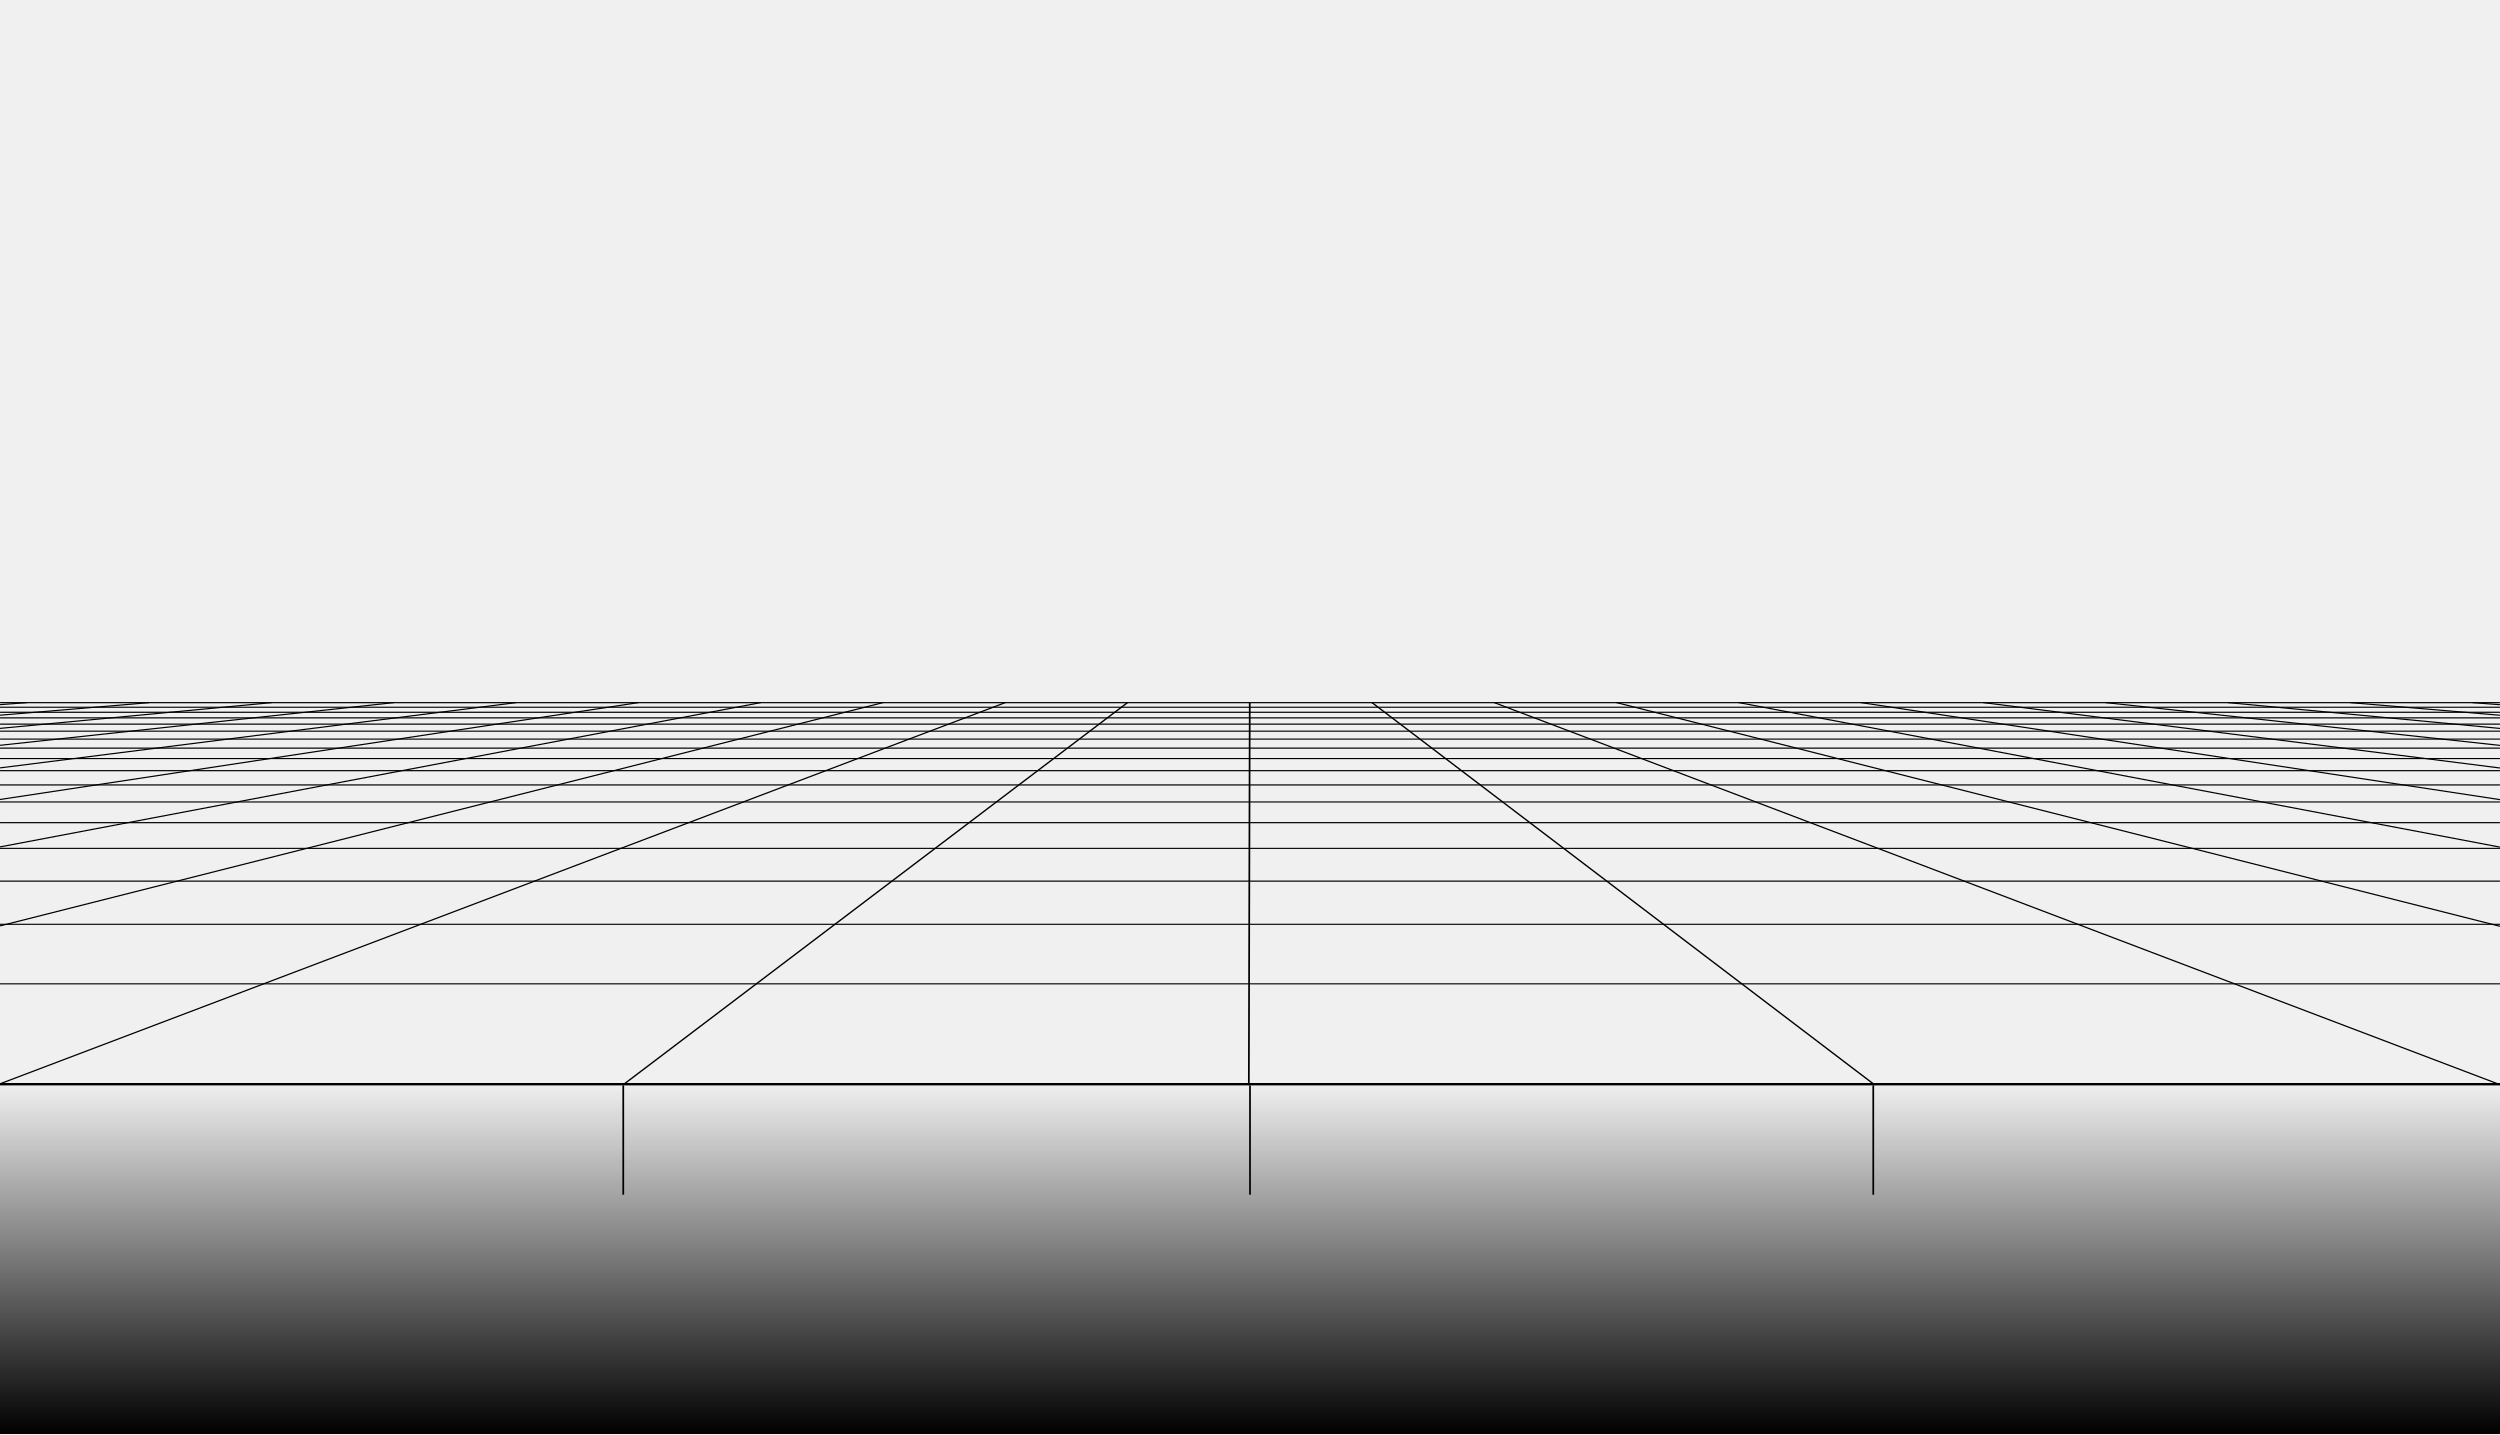
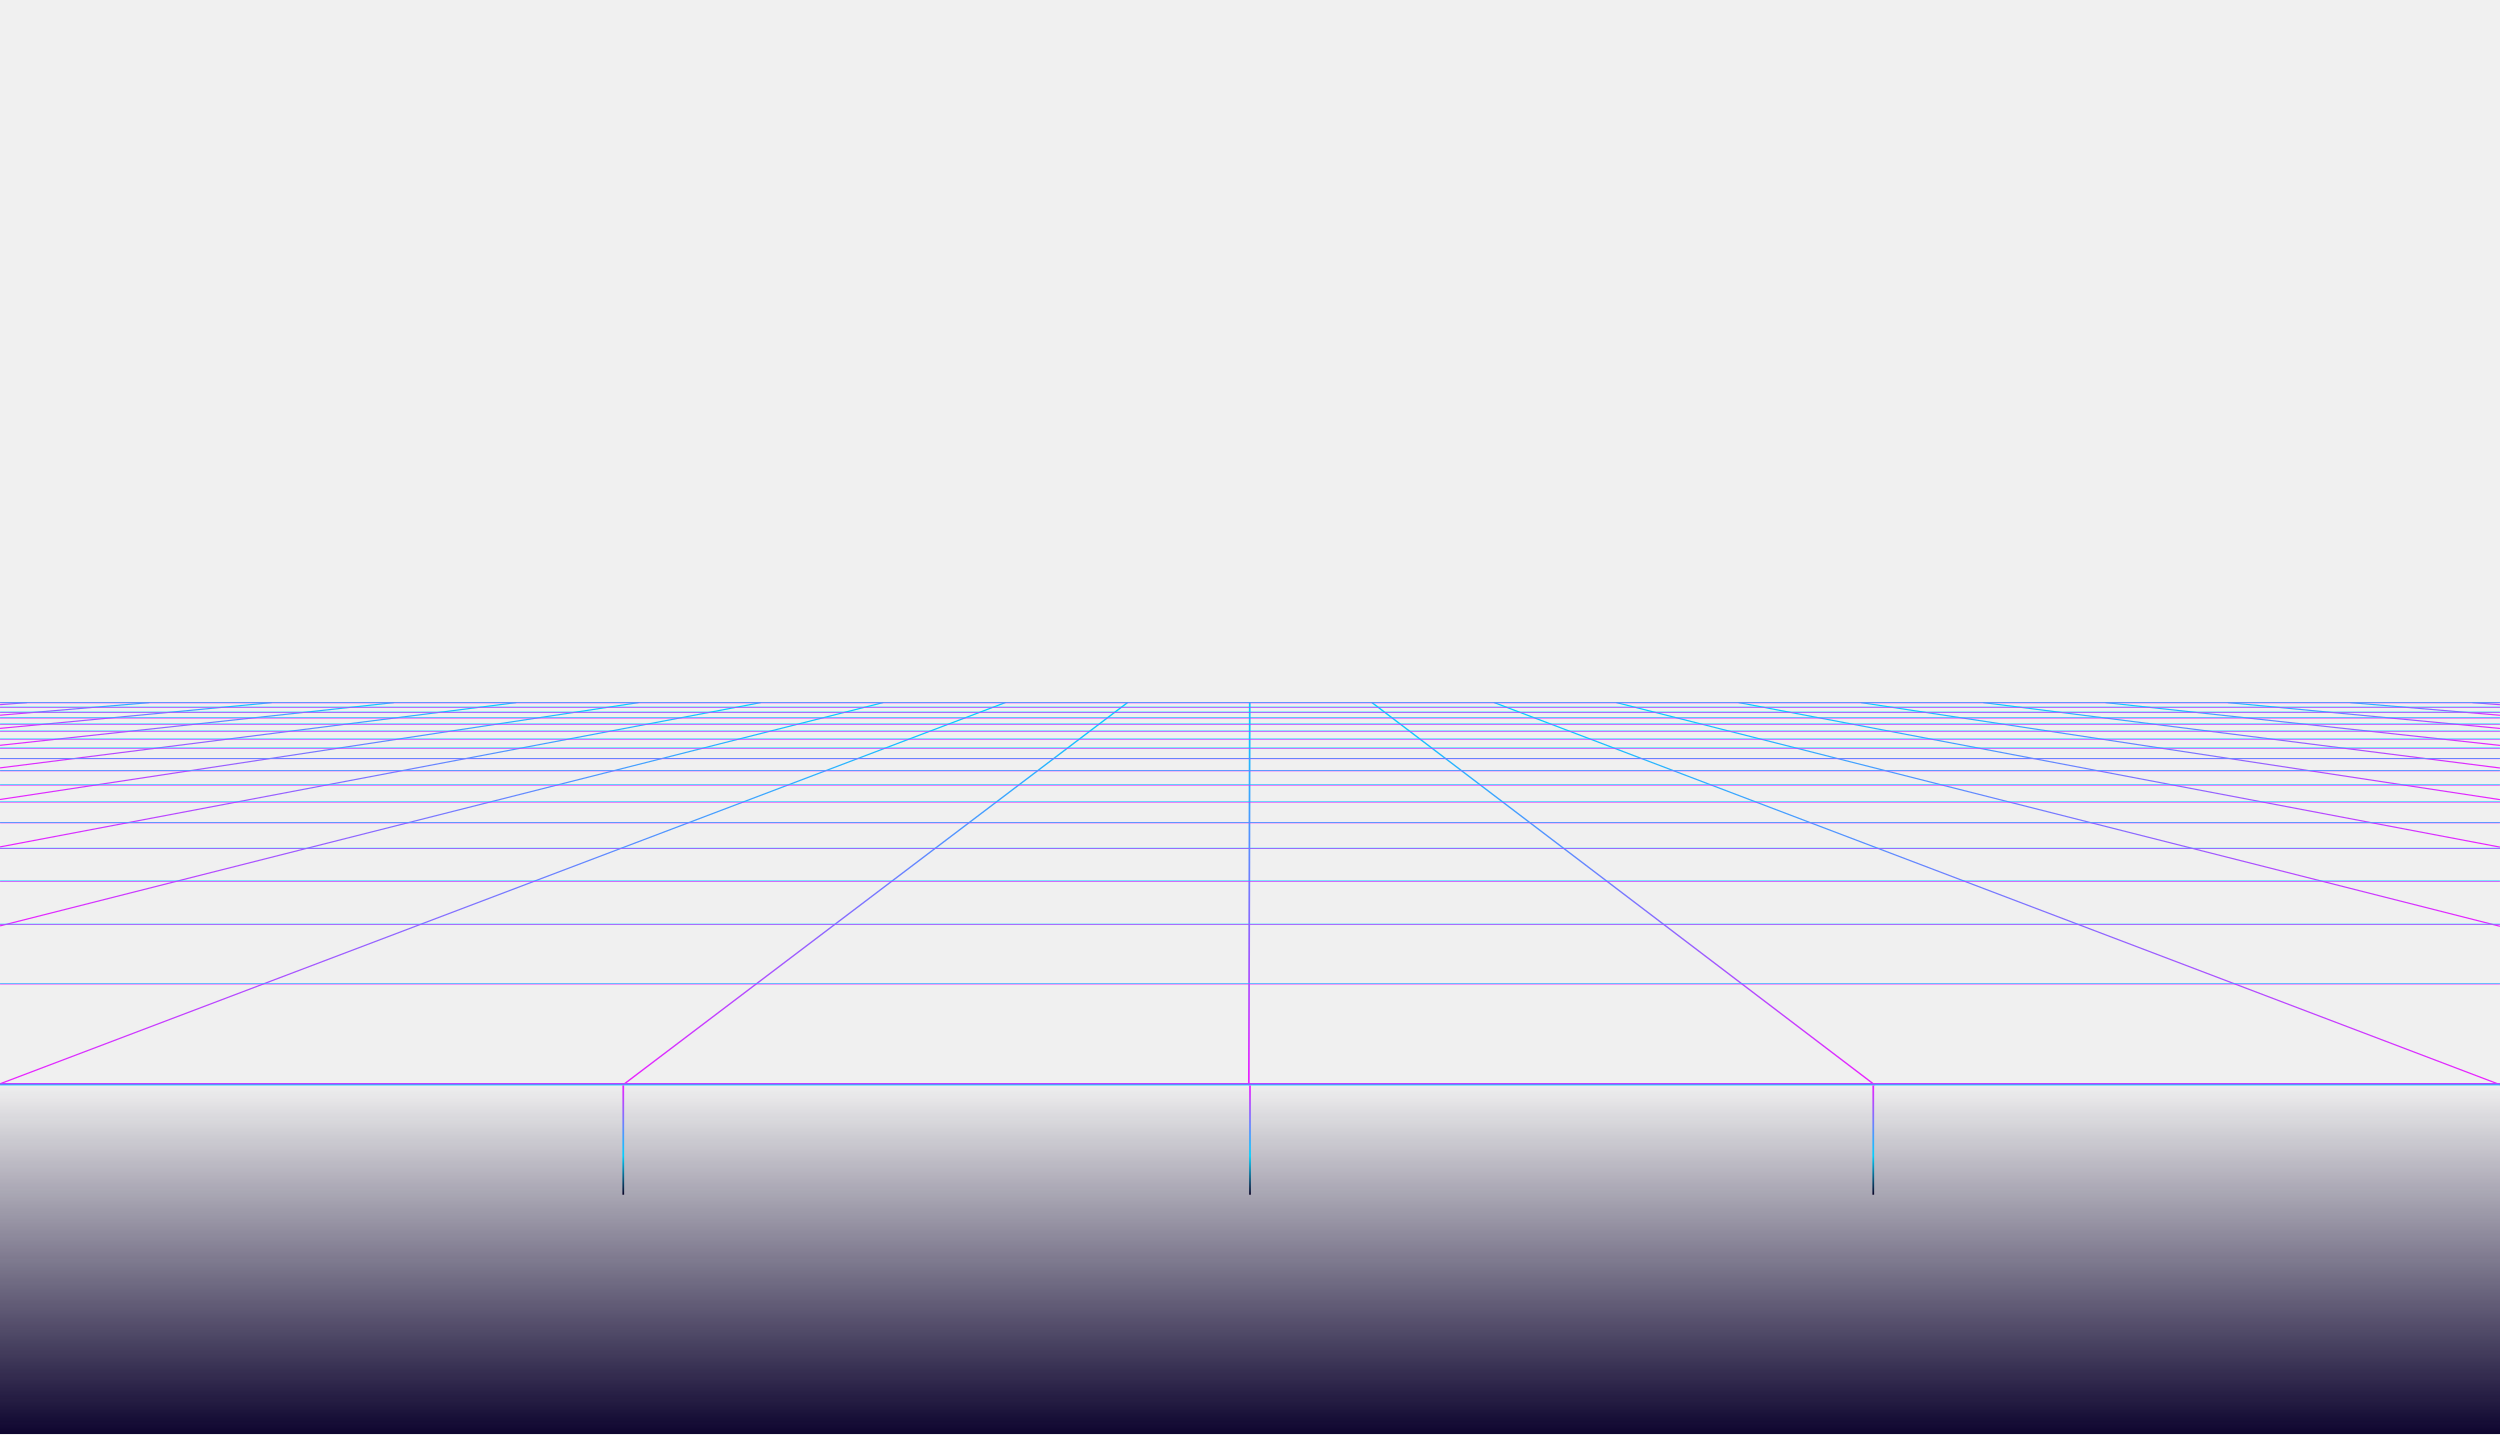
<svg xmlns="http://www.w3.org/2000/svg" width="1440" height="826" viewBox="0 0 1440 826" fill="none">
  <g clip-path="url(#clip0_1561:70252)">
    <path d="M1440 826.165L0 826.165L1.76594e-05 624.165L1440 624.165L1440 826.165Z" fill="url(#paint0_linear_1561:70252)" />
    <path fill-rule="evenodd" clip-rule="evenodd" d="M1080 625.032C1080.21 624.908 1080.22 624.694 1080.04 624.554L790.68 404.503C790.496 404.363 790.18 404.351 789.974 404.475C789.768 404.6 789.75 404.814 789.933 404.953L1079.29 625.004C1079.48 625.144 1079.79 625.156 1080 625.032Z" fill="url(#paint1_linear_1561:70252)" />
    <path fill-rule="evenodd" clip-rule="evenodd" d="M1440.22 533.601C1440.31 533.426 1440.18 533.231 1439.92 533.165L931.392 404.411C931.133 404.346 930.845 404.434 930.749 404.61C930.652 404.785 930.783 404.98 931.042 405.045L1439.57 533.799C1439.83 533.865 1440.12 533.776 1440.22 533.601Z" fill="url(#paint2_linear_1561:70252)" />
    <path fill-rule="evenodd" clip-rule="evenodd" d="M719.329 625.117C719.605 625.117 719.83 624.966 719.83 624.779L720.354 404.728C720.354 404.541 720.131 404.389 719.855 404.389C719.579 404.389 719.354 404.54 719.354 404.727L718.83 624.778C718.83 624.965 719.053 625.117 719.329 625.117Z" fill="url(#paint3_linear_1561:70252)" />
    <path fill-rule="evenodd" clip-rule="evenodd" d="M1440.24 429.373C1440.28 429.189 1440.1 429.015 1439.83 428.986L1213.11 404.394C1212.84 404.364 1212.58 404.49 1212.54 404.675C1212.49 404.859 1212.68 405.033 1212.95 405.062L1439.67 429.654C1439.94 429.684 1440.2 429.558 1440.24 429.373Z" fill="url(#paint4_linear_1561:70252)" />
    <path fill-rule="evenodd" clip-rule="evenodd" d="M1440.24 419.604C1440.28 419.419 1440.09 419.248 1439.82 419.222L1283.55 404.393C1283.28 404.367 1283.03 404.496 1282.99 404.681C1282.95 404.866 1283.14 405.037 1283.41 405.063L1439.68 419.893C1439.95 419.919 1440.2 419.79 1440.24 419.604Z" fill="url(#paint5_linear_1561:70252)" />
    <path fill-rule="evenodd" clip-rule="evenodd" d="M1440.24 460.634C1440.3 460.452 1440.13 460.271 1439.86 460.23L1072.23 404.398C1071.96 404.357 1071.69 404.472 1071.63 404.654C1071.57 404.837 1071.74 405.018 1072.01 405.059L1439.64 460.89C1439.91 460.931 1440.18 460.817 1440.24 460.634Z" fill="url(#paint6_linear_1561:70252)" />
    <path fill-rule="evenodd" clip-rule="evenodd" d="M1440.23 487.992C1440.3 487.812 1440.15 487.625 1439.88 487.574L1001.81 404.402C1001.54 404.351 1001.27 404.456 1001.19 404.636C1001.12 404.816 1001.27 405.003 1001.54 405.054L1439.61 488.226C1439.88 488.277 1440.15 488.172 1440.23 487.992Z" fill="url(#paint7_linear_1561:70252)" />
    <path fill-rule="evenodd" clip-rule="evenodd" d="M1440.24 442.399C1440.29 442.216 1440.11 442.039 1439.84 442.004L1142.67 404.395C1142.39 404.361 1142.13 404.482 1142.08 404.666C1142.03 404.85 1142.21 405.027 1142.48 405.061L1439.65 442.67C1439.93 442.704 1440.19 442.583 1440.24 442.399Z" fill="url(#paint8_linear_1561:70252)" />
    <path fill-rule="evenodd" clip-rule="evenodd" d="M-0.278 429.333C-0.234 429.517 0.022 429.643 0.295 429.613L226.754 405.062C227.027 405.033 227.212 404.859 227.169 404.674C227.125 404.49 226.869 404.364 226.596 404.394L0.137 428.945C-0.136 428.974 -0.321 429.148 -0.278 429.333Z" fill="url(#paint9_linear_1561:70252)" />
    <path fill-rule="evenodd" clip-rule="evenodd" d="M1440.24 412.008C1440.28 411.822 1440.08 411.653 1439.81 411.63L1354 404.392C1353.73 404.369 1353.48 404.501 1353.44 404.686C1353.41 404.872 1353.6 405.041 1353.88 405.064L1439.69 412.302C1439.96 412.325 1440.21 412.194 1440.24 412.008Z" fill="url(#paint10_linear_1561:70252)" />
    <path fill-rule="evenodd" clip-rule="evenodd" d="M1440.25 405.931C1440.28 405.745 1440.08 405.578 1439.8 405.557L1424.45 404.392C1424.18 404.371 1423.93 404.505 1423.9 404.691C1423.87 404.876 1424.06 405.044 1424.34 405.065L1439.69 406.23C1439.97 406.25 1440.22 406.117 1440.25 405.931Z" fill="url(#paint11_linear_1561:70252)" />
    <path fill-rule="evenodd" clip-rule="evenodd" d="M-0.277 442.343C-0.226 442.527 0.035 442.648 0.307 442.614L297.222 405.061C297.494 405.026 297.673 404.85 297.622 404.666C297.571 404.482 297.31 404.361 297.039 404.395L0.123 441.948C-0.148 441.983 -0.327 442.159 -0.277 442.343Z" fill="url(#paint12_linear_1561:70252)" />
    <path fill-rule="evenodd" clip-rule="evenodd" d="M-0.266 487.87C-0.192 488.05 0.084 488.155 0.35 488.105L438.174 405.054C438.44 405.003 438.595 404.817 438.521 404.637C438.446 404.457 438.17 404.352 437.905 404.402L0.08 487.453C-0.186 487.503 -0.341 487.69 -0.266 487.87Z" fill="url(#paint13_linear_1561:70252)" />
    <path fill-rule="evenodd" clip-rule="evenodd" d="M358.665 625.031C358.871 625.156 359.187 625.144 359.371 625.004L649.771 404.953C649.955 404.814 649.937 404.6 649.731 404.476C649.525 404.351 649.209 404.363 649.025 404.502L358.625 624.553C358.441 624.693 358.459 624.907 358.665 625.031Z" fill="url(#paint14_linear_1561:70252)" />
    <path fill-rule="evenodd" clip-rule="evenodd" d="M-0.28 419.576C-0.242 419.761 0.011 419.89 0.284 419.864L156.289 405.063C156.562 405.037 156.753 404.866 156.715 404.681C156.676 404.496 156.424 404.367 156.15 404.393L0.146 419.193C-0.128 419.219 -0.319 419.39 -0.28 419.576Z" fill="url(#paint15_linear_1561:70252)" />
    <path fill-rule="evenodd" clip-rule="evenodd" d="M-0.273 460.554C-0.213 460.737 0.055 460.851 0.324 460.811L367.694 405.058C367.964 405.017 368.133 404.836 368.073 404.654C368.013 404.472 367.745 404.357 367.476 404.398L0.106 460.15C-0.164 460.191 -0.333 460.372 -0.273 460.554Z" fill="url(#paint16_linear_1561:70252)" />
    <path fill-rule="evenodd" clip-rule="evenodd" d="M-0.252 533.381C-0.156 533.556 0.132 533.645 0.391 533.58L508.67 405.045C508.928 404.98 509.06 404.785 508.963 404.61C508.867 404.434 508.579 404.346 508.32 404.411L0.041 532.946C-0.218 533.011 -0.349 533.206 -0.252 533.381Z" fill="url(#paint17_linear_1561:70252)" />
    <path fill-rule="evenodd" clip-rule="evenodd" d="M-0.282 405.912C-0.251 406.098 -0.004 406.232 0.271 406.211L15.373 405.065C15.648 405.044 15.845 404.876 15.814 404.69C15.784 404.505 15.536 404.371 15.262 404.392L0.159 405.538C-0.115 405.559 -0.313 405.726 -0.282 405.912Z" fill="url(#paint18_linear_1561:70252)" />
    <path fill-rule="evenodd" clip-rule="evenodd" d="M-0.281 411.984C-0.247 412.17 0.003 412.301 0.277 412.278L85.834 405.064C86.108 405.041 86.302 404.872 86.268 404.686C86.234 404.501 85.984 404.369 85.71 404.392L0.153 411.607C-0.121 411.63 -0.315 411.799 -0.281 411.984Z" fill="url(#paint19_linear_1561:70252)" />
    <path fill-rule="evenodd" clip-rule="evenodd" d="M-1.771 624.944C-1.636 625.107 -1.331 625.165 -1.091 625.074L579.188 405.023C579.429 404.932 579.514 404.725 579.379 404.562C579.245 404.399 578.94 404.341 578.699 404.432L-1.579 624.483C-1.82 624.574 -1.906 624.781 -1.771 624.944Z" fill="url(#paint20_linear_1561:70252)" />
    <path fill-rule="evenodd" clip-rule="evenodd" d="M1440.43 624.944C1440.57 624.781 1440.48 624.575 1440.24 624.483L861.006 404.433C860.766 404.341 860.461 404.399 860.326 404.562C860.191 404.725 860.276 404.931 860.517 405.023L1439.75 625.074C1439.99 625.165 1440.3 625.107 1440.43 624.944Z" fill="url(#paint21_linear_1561:70252)" />
    <path fill-rule="evenodd" clip-rule="evenodd" d="M-0.285 532.397C-0.285 532.584 -0.061 532.736 0.215 532.736L1439.75 532.736C1440.02 532.736 1440.25 532.584 1440.25 532.397C1440.25 532.21 1440.02 532.059 1439.75 532.059L0.215 532.059C-0.061 532.059 -0.285 532.21 -0.285 532.397Z" fill="url(#paint22_linear_1561:70252)" />
    <path fill-rule="evenodd" clip-rule="evenodd" d="M-0.285 443.913C-0.285 444.1 -0.061 444.252 0.215 444.252L1439.75 444.252C1440.02 444.252 1440.25 444.1 1440.25 443.913C1440.25 443.726 1440.02 443.575 1439.75 443.575L0.215 443.575C-0.061 443.575 -0.285 443.726 -0.285 443.913Z" fill="url(#paint23_linear_1561:70252)" />
    <path fill-rule="evenodd" clip-rule="evenodd" d="M-0.285 473.859C-0.285 474.046 -0.061 474.197 0.215 474.197L1439.75 474.197C1440.02 474.197 1440.25 474.046 1440.25 473.859C1440.25 473.672 1440.02 473.52 1439.75 473.52L0.215 473.52C-0.061 473.52 -0.285 473.672 -0.285 473.859Z" fill="url(#paint24_linear_1561:70252)" />
    <path fill-rule="evenodd" clip-rule="evenodd" d="M-0.285 507.527C-0.285 507.714 -0.061 507.866 0.215 507.866L1439.75 507.866C1440.02 507.866 1440.25 507.714 1440.25 507.527C1440.25 507.34 1440.02 507.189 1439.75 507.189L0.215 507.189C-0.061 507.189 -0.285 507.34 -0.285 507.527Z" fill="url(#paint25_linear_1561:70252)" />
    <path fill-rule="evenodd" clip-rule="evenodd" d="M-0.285 566.684C-0.285 566.871 -0.061 567.023 0.215 567.023L1439.75 567.023C1440.02 567.023 1440.25 566.871 1440.25 566.684C1440.25 566.497 1440.02 566.346 1439.75 566.346L0.215 566.346C-0.061 566.346 -0.285 566.497 -0.285 566.684Z" fill="url(#paint26_linear_1561:70252)" />
    <path fill-rule="evenodd" clip-rule="evenodd" d="M-0.285 488.659C-0.285 488.846 -0.061 488.998 0.215 488.998L1439.75 488.998C1440.02 488.998 1440.25 488.846 1440.25 488.659C1440.25 488.472 1440.02 488.321 1439.75 488.321L0.215 488.321C-0.061 488.321 -0.285 488.472 -0.285 488.659Z" fill="url(#paint27_linear_1561:70252)" />
    <path fill-rule="evenodd" clip-rule="evenodd" d="M-0.285 461.935C-0.285 462.122 -0.061 462.273 0.215 462.273L1439.75 462.273C1440.02 462.273 1440.25 462.122 1440.25 461.935C1440.25 461.748 1440.02 461.596 1439.75 461.596L0.215 461.596C-0.061 461.596 -0.285 461.748 -0.285 461.935Z" fill="url(#paint28_linear_1561:70252)" />
    <path fill-rule="evenodd" clip-rule="evenodd" d="M-0.285 413.503C-0.285 413.69 -0.061 413.841 0.215 413.841L1439.75 413.841C1440.02 413.841 1440.25 413.69 1440.25 413.503C1440.25 413.316 1440.02 413.164 1439.75 413.164L0.215 413.164C-0.061 413.164 -0.285 413.316 -0.285 413.503Z" fill="url(#paint29_linear_1561:70252)" />
    <path fill-rule="evenodd" clip-rule="evenodd" d="M-0.285 421.15C-0.285 421.337 -0.061 421.488 0.215 421.488L1439.75 421.488C1440.02 421.488 1440.25 421.337 1440.25 421.15C1440.25 420.963 1440.02 420.811 1439.75 420.811L0.215 420.811C-0.061 420.811 -0.285 420.963 -0.285 421.15Z" fill="url(#paint30_linear_1561:70252)" />
    <path fill-rule="evenodd" clip-rule="evenodd" d="M-0.285 425.724C-0.285 425.911 -0.061 426.063 0.215 426.063L1439.75 426.063C1440.02 426.063 1440.25 425.911 1440.25 425.725C1440.25 425.538 1440.02 425.386 1439.75 425.386L0.215 425.386C-0.061 425.386 -0.285 425.538 -0.285 425.724Z" fill="url(#paint31_linear_1561:70252)" />
    <path fill-rule="evenodd" clip-rule="evenodd" d="M-0.285 417.103C-0.285 417.29 -0.061 417.442 0.215 417.442L1439.75 417.442C1440.02 417.442 1440.25 417.29 1440.25 417.103C1440.25 416.916 1440.02 416.765 1439.75 416.765L0.215 416.765C-0.061 416.765 -0.285 416.916 -0.285 417.103Z" fill="url(#paint32_linear_1561:70252)" />
    <path fill-rule="evenodd" clip-rule="evenodd" d="M-0.285 407.363C-0.285 407.55 -0.061 407.702 0.215 407.702L1439.75 407.702C1440.02 407.702 1440.25 407.55 1440.25 407.363C1440.25 407.176 1440.02 407.025 1439.75 407.025L0.215 407.025C-0.061 407.025 -0.285 407.176 -0.285 407.363Z" fill="url(#paint33_linear_1561:70252)" />
    <path fill-rule="evenodd" clip-rule="evenodd" d="M-0.285 410.274C-0.285 410.461 -0.061 410.612 0.215 410.612L1439.75 410.612C1440.02 410.612 1440.25 410.461 1440.25 410.274C1440.25 410.087 1440.02 409.935 1439.75 409.935L0.215 409.935C-0.061 409.935 -0.285 410.087 -0.285 410.274Z" fill="url(#paint34_linear_1561:70252)" />
    <path fill-rule="evenodd" clip-rule="evenodd" d="M-0.285 404.728C-0.285 404.915 -0.061 405.067 0.215 405.067L1439.75 405.067C1440.02 405.067 1440.25 404.915 1440.25 404.728C1440.25 404.541 1440.02 404.39 1439.75 404.39L0.215 404.39C-0.061 404.39 -0.285 404.541 -0.285 404.728Z" fill="url(#paint35_linear_1561:70252)" />
    <path fill-rule="evenodd" clip-rule="evenodd" d="M-0.285 436.937C-0.285 437.124 -0.061 437.276 0.215 437.276L1439.75 437.276C1440.02 437.276 1440.25 437.124 1440.25 436.937C1440.25 436.75 1440.02 436.599 1439.75 436.599L0.215 436.599C-0.061 436.599 -0.285 436.75 -0.285 436.937Z" fill="url(#paint36_linear_1561:70252)" />
    <path fill-rule="evenodd" clip-rule="evenodd" d="M-0.285 452.125C-0.285 452.312 -0.061 452.464 0.215 452.464L1439.75 452.464C1440.02 452.464 1440.25 452.312 1440.25 452.125C1440.25 451.938 1440.02 451.787 1439.75 451.787L0.215 451.787C-0.061 451.787 -0.285 451.938 -0.285 452.125Z" fill="url(#paint37_linear_1561:70252)" />
    <path fill-rule="evenodd" clip-rule="evenodd" d="M-0.285 430.938C-0.285 431.125 -0.061 431.276 0.215 431.276L1439.75 431.276C1440.02 431.276 1440.25 431.125 1440.25 430.938C1440.25 430.751 1440.02 430.599 1439.75 430.599L0.215 430.599C-0.061 430.599 -0.285 430.751 -0.285 430.938Z" fill="url(#paint38_linear_1561:70252)" />
    <path fill-rule="evenodd" clip-rule="evenodd" d="M-0.786 624.501C-0.786 624.127 -0.338 623.823 0.214 623.823L1439.75 623.824C1440.3 623.824 1440.75 624.127 1440.75 624.501C1440.75 624.875 1440.3 625.178 1439.75 625.178L0.214 625.178C-0.338 625.178 -0.786 624.874 -0.786 624.501Z" fill="url(#paint39_linear_1561:70252)" />
    <path fill-rule="evenodd" clip-rule="evenodd" d="M1078.5 688.165L1078.5 625.2L1079.5 625.2L1079.5 688.165L1078.5 688.165Z" fill="url(#paint40_linear_1561:70252)" />
    <path fill-rule="evenodd" clip-rule="evenodd" d="M719.5 688.165L719.5 625.2L720.5 625.2L720.5 688.165L719.5 688.165Z" fill="url(#paint41_linear_1561:70252)" />
    <path fill-rule="evenodd" clip-rule="evenodd" d="M358.5 688.165L358.5 625.199L359.5 625.199L359.5 688.165L358.5 688.165Z" fill="url(#paint42_linear_1561:70252)" />
  </g>
  <defs>
    <linearGradient id="paint0_linear_1561:70252" x1="720" y1="826.165" x2="720" y2="624" gradientUnits="userSpaceOnUse">
-       <stop stopColor="#0E052F" />
-       <stop offset="1" stopColor="#0E052F" stop-opacity="0" />
+       <stop stop-color="#0E052F" />
+       <stop offset="1" stop-color="#0E052F" stop-opacity="0" />
    </linearGradient>
    <linearGradient id="paint1_linear_1561:70252" x1="934.987" y1="625.118" x2="934.987" y2="404.39" gradientUnits="userSpaceOnUse">
-       <stop stopColor="#ED1EFF" />
-       <stop offset="1" stopColor="#00D1FF" />
+       <stop stop-color="#ED1EFF" />
+       <stop offset="1" stop-color="#00D1FF" />
    </linearGradient>
    <linearGradient id="paint2_linear_1561:70252" x1="1185.48" y1="533.821" x2="1185.48" y2="404.39" gradientUnits="userSpaceOnUse">
-       <stop stopColor="#ED1EFF" />
-       <stop offset="1" stopColor="#00D1FF" />
+       <stop stop-color="#ED1EFF" />
+       <stop offset="1" stop-color="#00D1FF" />
    </linearGradient>
    <linearGradient id="paint3_linear_1561:70252" x1="719.592" y1="625.117" x2="719.592" y2="404.389" gradientUnits="userSpaceOnUse">
-       <stop stopColor="#ED1EFF" />
-       <stop offset="1" stopColor="#00D1FF" />
+       <stop stop-color="#ED1EFF" />
+       <stop offset="1" stop-color="#00D1FF" />
    </linearGradient>
    <linearGradient id="paint4_linear_1561:70252" x1="1326.39" y1="429.658" x2="1326.39" y2="404.39" gradientUnits="userSpaceOnUse">
-       <stop stopColor="#ED1EFF" />
-       <stop offset="1" stopColor="#00D1FF" />
+       <stop stop-color="#ED1EFF" />
+       <stop offset="1" stop-color="#00D1FF" />
    </linearGradient>
    <linearGradient id="paint5_linear_1561:70252" x1="1361.62" y1="419.896" x2="1361.62" y2="404.39" gradientUnits="userSpaceOnUse">
-       <stop stopColor="#ED1EFF" />
-       <stop offset="1" stopColor="#00D1FF" />
+       <stop stop-color="#ED1EFF" />
+       <stop offset="1" stop-color="#00D1FF" />
    </linearGradient>
    <linearGradient id="paint6_linear_1561:70252" x1="1255.93" y1="460.899" x2="1255.93" y2="404.39" gradientUnits="userSpaceOnUse">
-       <stop stopColor="#ED1EFF" />
-       <stop offset="1" stopColor="#00D1FF" />
+       <stop stop-color="#ED1EFF" />
+       <stop offset="1" stop-color="#00D1FF" />
    </linearGradient>
    <linearGradient id="paint7_linear_1561:70252" x1="1220.71" y1="488.239" x2="1220.71" y2="404.389" gradientUnits="userSpaceOnUse">
-       <stop stopColor="#ED1EFF" />
-       <stop offset="1" stopColor="#00D1FF" />
+       <stop stop-color="#ED1EFF" />
+       <stop offset="1" stop-color="#00D1FF" />
    </linearGradient>
    <linearGradient id="paint8_linear_1561:70252" x1="1291.16" y1="442.676" x2="1291.16" y2="404.39" gradientUnits="userSpaceOnUse">
-       <stop stopColor="#ED1EFF" />
-       <stop offset="1" stopColor="#00D1FF" />
+       <stop stop-color="#ED1EFF" />
+       <stop offset="1" stop-color="#00D1FF" />
    </linearGradient>
    <linearGradient id="paint9_linear_1561:70252" x1="113.445" y1="429.618" x2="113.445" y2="404.389" gradientUnits="userSpaceOnUse">
-       <stop stopColor="#ED1EFF" />
-       <stop offset="1" stopColor="#00D1FF" />
+       <stop stop-color="#ED1EFF" />
+       <stop offset="1" stop-color="#00D1FF" />
    </linearGradient>
    <linearGradient id="paint10_linear_1561:70252" x1="1396.84" y1="412.305" x2="1396.84" y2="404.39" gradientUnits="userSpaceOnUse">
-       <stop stopColor="#ED1EFF" />
-       <stop offset="1" stopColor="#00D1FF" />
+       <stop stop-color="#ED1EFF" />
+       <stop offset="1" stop-color="#00D1FF" />
    </linearGradient>
    <linearGradient id="paint11_linear_1561:70252" x1="1432.07" y1="406.232" x2="1432.07" y2="404.39" gradientUnits="userSpaceOnUse">
-       <stop stopColor="#ED1EFF" />
-       <stop offset="1" stopColor="#00D1FF" />
+       <stop stop-color="#ED1EFF" />
+       <stop offset="1" stop-color="#00D1FF" />
    </linearGradient>
    <linearGradient id="paint12_linear_1561:70252" x1="148.673" y1="442.62" x2="148.673" y2="404.389" gradientUnits="userSpaceOnUse">
-       <stop stopColor="#ED1EFF" />
-       <stop offset="1" stopColor="#00D1FF" />
+       <stop stop-color="#ED1EFF" />
+       <stop offset="1" stop-color="#00D1FF" />
    </linearGradient>
    <linearGradient id="paint13_linear_1561:70252" x1="219.127" y1="488.117" x2="219.127" y2="404.389" gradientUnits="userSpaceOnUse">
-       <stop stopColor="#ED1EFF" />
-       <stop offset="1" stopColor="#00D1FF" />
+       <stop stop-color="#ED1EFF" />
+       <stop offset="1" stop-color="#00D1FF" />
    </linearGradient>
    <linearGradient id="paint14_linear_1561:70252" x1="504.198" y1="625.117" x2="504.198" y2="404.389" gradientUnits="userSpaceOnUse">
-       <stop stopColor="#ED1EFF" />
-       <stop offset="1" stopColor="#00D1FF" />
+       <stop stop-color="#ED1EFF" />
+       <stop offset="1" stop-color="#00D1FF" />
    </linearGradient>
    <linearGradient id="paint15_linear_1561:70252" x1="78.217" y1="419.867" x2="78.217" y2="404.39" gradientUnits="userSpaceOnUse">
-       <stop stopColor="#ED1EFF" />
-       <stop offset="1" stopColor="#00D1FF" />
+       <stop stop-color="#ED1EFF" />
+       <stop offset="1" stop-color="#00D1FF" />
    </linearGradient>
    <linearGradient id="paint16_linear_1561:70252" x1="183.9" y1="460.819" x2="183.9" y2="404.389" gradientUnits="userSpaceOnUse">
-       <stop stopColor="#ED1EFF" />
-       <stop offset="1" stopColor="#00D1FF" />
+       <stop stop-color="#ED1EFF" />
+       <stop offset="1" stop-color="#00D1FF" />
    </linearGradient>
    <linearGradient id="paint17_linear_1561:70252" x1="254.355" y1="533.601" x2="254.355" y2="404.389" gradientUnits="userSpaceOnUse">
-       <stop stopColor="#ED1EFF" />
-       <stop offset="1" stopColor="#00D1FF" />
+       <stop stop-color="#ED1EFF" />
+       <stop offset="1" stop-color="#00D1FF" />
    </linearGradient>
    <linearGradient id="paint18_linear_1561:70252" x1="7.766" y1="406.213" x2="7.766" y2="404.39" gradientUnits="userSpaceOnUse">
-       <stop stopColor="#ED1EFF" />
-       <stop offset="1" stopColor="#00D1FF" />
+       <stop stop-color="#ED1EFF" />
+       <stop offset="1" stop-color="#00D1FF" />
    </linearGradient>
    <linearGradient id="paint19_linear_1561:70252" x1="42.993" y1="412.281" x2="42.993" y2="404.39" gradientUnits="userSpaceOnUse">
-       <stop stopColor="#ED1EFF" />
-       <stop offset="1" stopColor="#00D1FF" />
+       <stop stop-color="#ED1EFF" />
+       <stop offset="1" stop-color="#00D1FF" />
    </linearGradient>
    <linearGradient id="paint20_linear_1561:70252" x1="288.804" y1="625.117" x2="288.804" y2="404.389" gradientUnits="userSpaceOnUse">
-       <stop stopColor="#ED1EFF" />
-       <stop offset="1" stopColor="#00D1FF" />
+       <stop stop-color="#ED1EFF" />
+       <stop offset="1" stop-color="#00D1FF" />
    </linearGradient>
    <linearGradient id="paint21_linear_1561:70252" x1="1150.38" y1="625.117" x2="1150.38" y2="404.389" gradientUnits="userSpaceOnUse">
-       <stop stopColor="#ED1EFF" />
-       <stop offset="1" stopColor="#00D1FF" />
+       <stop stop-color="#ED1EFF" />
+       <stop offset="1" stop-color="#00D1FF" />
    </linearGradient>
    <linearGradient id="paint22_linear_1561:70252" x1="719.982" y1="532.736" x2="719.982" y2="532.059" gradientUnits="userSpaceOnUse">
-       <stop stopColor="#ED1EFF" />
-       <stop offset="1" stopColor="#00D1FF" />
+       <stop stop-color="#ED1EFF" />
+       <stop offset="1" stop-color="#00D1FF" />
    </linearGradient>
    <linearGradient id="paint23_linear_1561:70252" x1="719.982" y1="444.252" x2="719.982" y2="443.575" gradientUnits="userSpaceOnUse">
-       <stop stopColor="#ED1EFF" />
-       <stop offset="1" stopColor="#00D1FF" />
+       <stop stop-color="#ED1EFF" />
+       <stop offset="1" stop-color="#00D1FF" />
    </linearGradient>
    <linearGradient id="paint24_linear_1561:70252" x1="719.982" y1="474.197" x2="719.982" y2="473.52" gradientUnits="userSpaceOnUse">
-       <stop stopColor="#ED1EFF" />
-       <stop offset="1" stopColor="#00D1FF" />
+       <stop stop-color="#ED1EFF" />
+       <stop offset="1" stop-color="#00D1FF" />
    </linearGradient>
    <linearGradient id="paint25_linear_1561:70252" x1="719.982" y1="507.866" x2="719.982" y2="507.189" gradientUnits="userSpaceOnUse">
-       <stop stopColor="#ED1EFF" />
-       <stop offset="1" stopColor="#00D1FF" />
+       <stop stop-color="#ED1EFF" />
+       <stop offset="1" stop-color="#00D1FF" />
    </linearGradient>
    <linearGradient id="paint26_linear_1561:70252" x1="719.982" y1="567.023" x2="719.982" y2="566.346" gradientUnits="userSpaceOnUse">
-       <stop stopColor="#ED1EFF" />
-       <stop offset="1" stopColor="#00D1FF" />
+       <stop stop-color="#ED1EFF" />
+       <stop offset="1" stop-color="#00D1FF" />
    </linearGradient>
    <linearGradient id="paint27_linear_1561:70252" x1="719.982" y1="488.998" x2="719.982" y2="488.321" gradientUnits="userSpaceOnUse">
-       <stop stopColor="#ED1EFF" />
-       <stop offset="1" stopColor="#00D1FF" />
+       <stop stop-color="#ED1EFF" />
+       <stop offset="1" stop-color="#00D1FF" />
    </linearGradient>
    <linearGradient id="paint28_linear_1561:70252" x1="719.982" y1="462.273" x2="719.982" y2="461.596" gradientUnits="userSpaceOnUse">
-       <stop stopColor="#ED1EFF" />
-       <stop offset="1" stopColor="#00D1FF" />
+       <stop stop-color="#ED1EFF" />
+       <stop offset="1" stop-color="#00D1FF" />
    </linearGradient>
    <linearGradient id="paint29_linear_1561:70252" x1="719.982" y1="413.841" x2="719.982" y2="413.164" gradientUnits="userSpaceOnUse">
-       <stop stopColor="#ED1EFF" />
-       <stop offset="1" stopColor="#00D1FF" />
+       <stop stop-color="#ED1EFF" />
+       <stop offset="1" stop-color="#00D1FF" />
    </linearGradient>
    <linearGradient id="paint30_linear_1561:70252" x1="719.982" y1="421.488" x2="719.982" y2="420.811" gradientUnits="userSpaceOnUse">
-       <stop stopColor="#ED1EFF" />
-       <stop offset="1" stopColor="#00D1FF" />
+       <stop stop-color="#ED1EFF" />
+       <stop offset="1" stop-color="#00D1FF" />
    </linearGradient>
    <linearGradient id="paint31_linear_1561:70252" x1="719.982" y1="426.063" x2="719.982" y2="425.386" gradientUnits="userSpaceOnUse">
-       <stop stopColor="#ED1EFF" />
-       <stop offset="1" stopColor="#00D1FF" />
+       <stop stop-color="#ED1EFF" />
+       <stop offset="1" stop-color="#00D1FF" />
    </linearGradient>
    <linearGradient id="paint32_linear_1561:70252" x1="719.982" y1="417.442" x2="719.982" y2="416.765" gradientUnits="userSpaceOnUse">
-       <stop stopColor="#ED1EFF" />
-       <stop offset="1" stopColor="#00D1FF" />
+       <stop stop-color="#ED1EFF" />
+       <stop offset="1" stop-color="#00D1FF" />
    </linearGradient>
    <linearGradient id="paint33_linear_1561:70252" x1="719.982" y1="407.702" x2="719.982" y2="407.025" gradientUnits="userSpaceOnUse">
-       <stop stopColor="#ED1EFF" />
-       <stop offset="1" stopColor="#00D1FF" />
+       <stop stop-color="#ED1EFF" />
+       <stop offset="1" stop-color="#00D1FF" />
    </linearGradient>
    <linearGradient id="paint34_linear_1561:70252" x1="719.982" y1="410.612" x2="719.982" y2="409.935" gradientUnits="userSpaceOnUse">
-       <stop stopColor="#ED1EFF" />
-       <stop offset="1" stopColor="#00D1FF" />
+       <stop stop-color="#ED1EFF" />
+       <stop offset="1" stop-color="#00D1FF" />
    </linearGradient>
    <linearGradient id="paint35_linear_1561:70252" x1="719.982" y1="405.067" x2="719.982" y2="404.39" gradientUnits="userSpaceOnUse">
-       <stop stopColor="#ED1EFF" />
-       <stop offset="1" stopColor="#00D1FF" />
+       <stop stop-color="#ED1EFF" />
+       <stop offset="1" stop-color="#00D1FF" />
    </linearGradient>
    <linearGradient id="paint36_linear_1561:70252" x1="719.982" y1="437.276" x2="719.982" y2="436.599" gradientUnits="userSpaceOnUse">
-       <stop stopColor="#ED1EFF" />
-       <stop offset="1" stopColor="#00D1FF" />
+       <stop stop-color="#ED1EFF" />
+       <stop offset="1" stop-color="#00D1FF" />
    </linearGradient>
    <linearGradient id="paint37_linear_1561:70252" x1="719.982" y1="452.464" x2="719.982" y2="451.787" gradientUnits="userSpaceOnUse">
-       <stop stopColor="#ED1EFF" />
-       <stop offset="1" stopColor="#00D1FF" />
+       <stop stop-color="#ED1EFF" />
+       <stop offset="1" stop-color="#00D1FF" />
    </linearGradient>
    <linearGradient id="paint38_linear_1561:70252" x1="719.982" y1="431.276" x2="719.982" y2="430.599" gradientUnits="userSpaceOnUse">
-       <stop stopColor="#ED1EFF" />
-       <stop offset="1" stopColor="#00D1FF" />
+       <stop stop-color="#ED1EFF" />
+       <stop offset="1" stop-color="#00D1FF" />
    </linearGradient>
    <linearGradient id="paint39_linear_1561:70252" x1="719.981" y1="623.824" x2="719.981" y2="625.178" gradientUnits="userSpaceOnUse">
-       <stop stopColor="#ED1EFF" />
-       <stop offset="1" stopColor="#00D1FF" />
+       <stop stop-color="#ED1EFF" />
+       <stop offset="1" stop-color="#00D1FF" />
    </linearGradient>
    <linearGradient id="paint40_linear_1561:70252" x1="1079.5" y1="625.2" x2="1079.5" y2="688.165" gradientUnits="userSpaceOnUse">
-       <stop stopColor="#ED1EFF" />
-       <stop offset="0.643" stopColor="#00D1FF" />
-       <stop offset="1" stopColor="#0C0628" />
+       <stop stop-color="#ED1EFF" />
+       <stop offset="0.643" stop-color="#00D1FF" />
+       <stop offset="1" stop-color="#0C0628" />
    </linearGradient>
    <linearGradient id="paint41_linear_1561:70252" x1="720.5" y1="625.2" x2="720.5" y2="688.165" gradientUnits="userSpaceOnUse">
-       <stop stopColor="#ED1EFF" />
-       <stop offset="0.643" stopColor="#00D1FF" />
-       <stop offset="1" stopColor="#0C0628" />
+       <stop stop-color="#ED1EFF" />
+       <stop offset="0.643" stop-color="#00D1FF" />
+       <stop offset="1" stop-color="#0C0628" />
    </linearGradient>
    <linearGradient id="paint42_linear_1561:70252" x1="359.5" y1="625.199" x2="359.5" y2="688.165" gradientUnits="userSpaceOnUse">
-       <stop stopColor="#ED1EFF" />
-       <stop offset="0.643" stopColor="#00D1FF" />
-       <stop offset="1" stopColor="#0C0628" />
+       <stop stop-color="#ED1EFF" />
+       <stop offset="0.643" stop-color="#00D1FF" />
+       <stop offset="1" stop-color="#0C0628" />
    </linearGradient>
    <clipPath id="clip0_1561:70252">
      <rect width="1440" height="826" fill="white" />
    </clipPath>
  </defs>
</svg>
